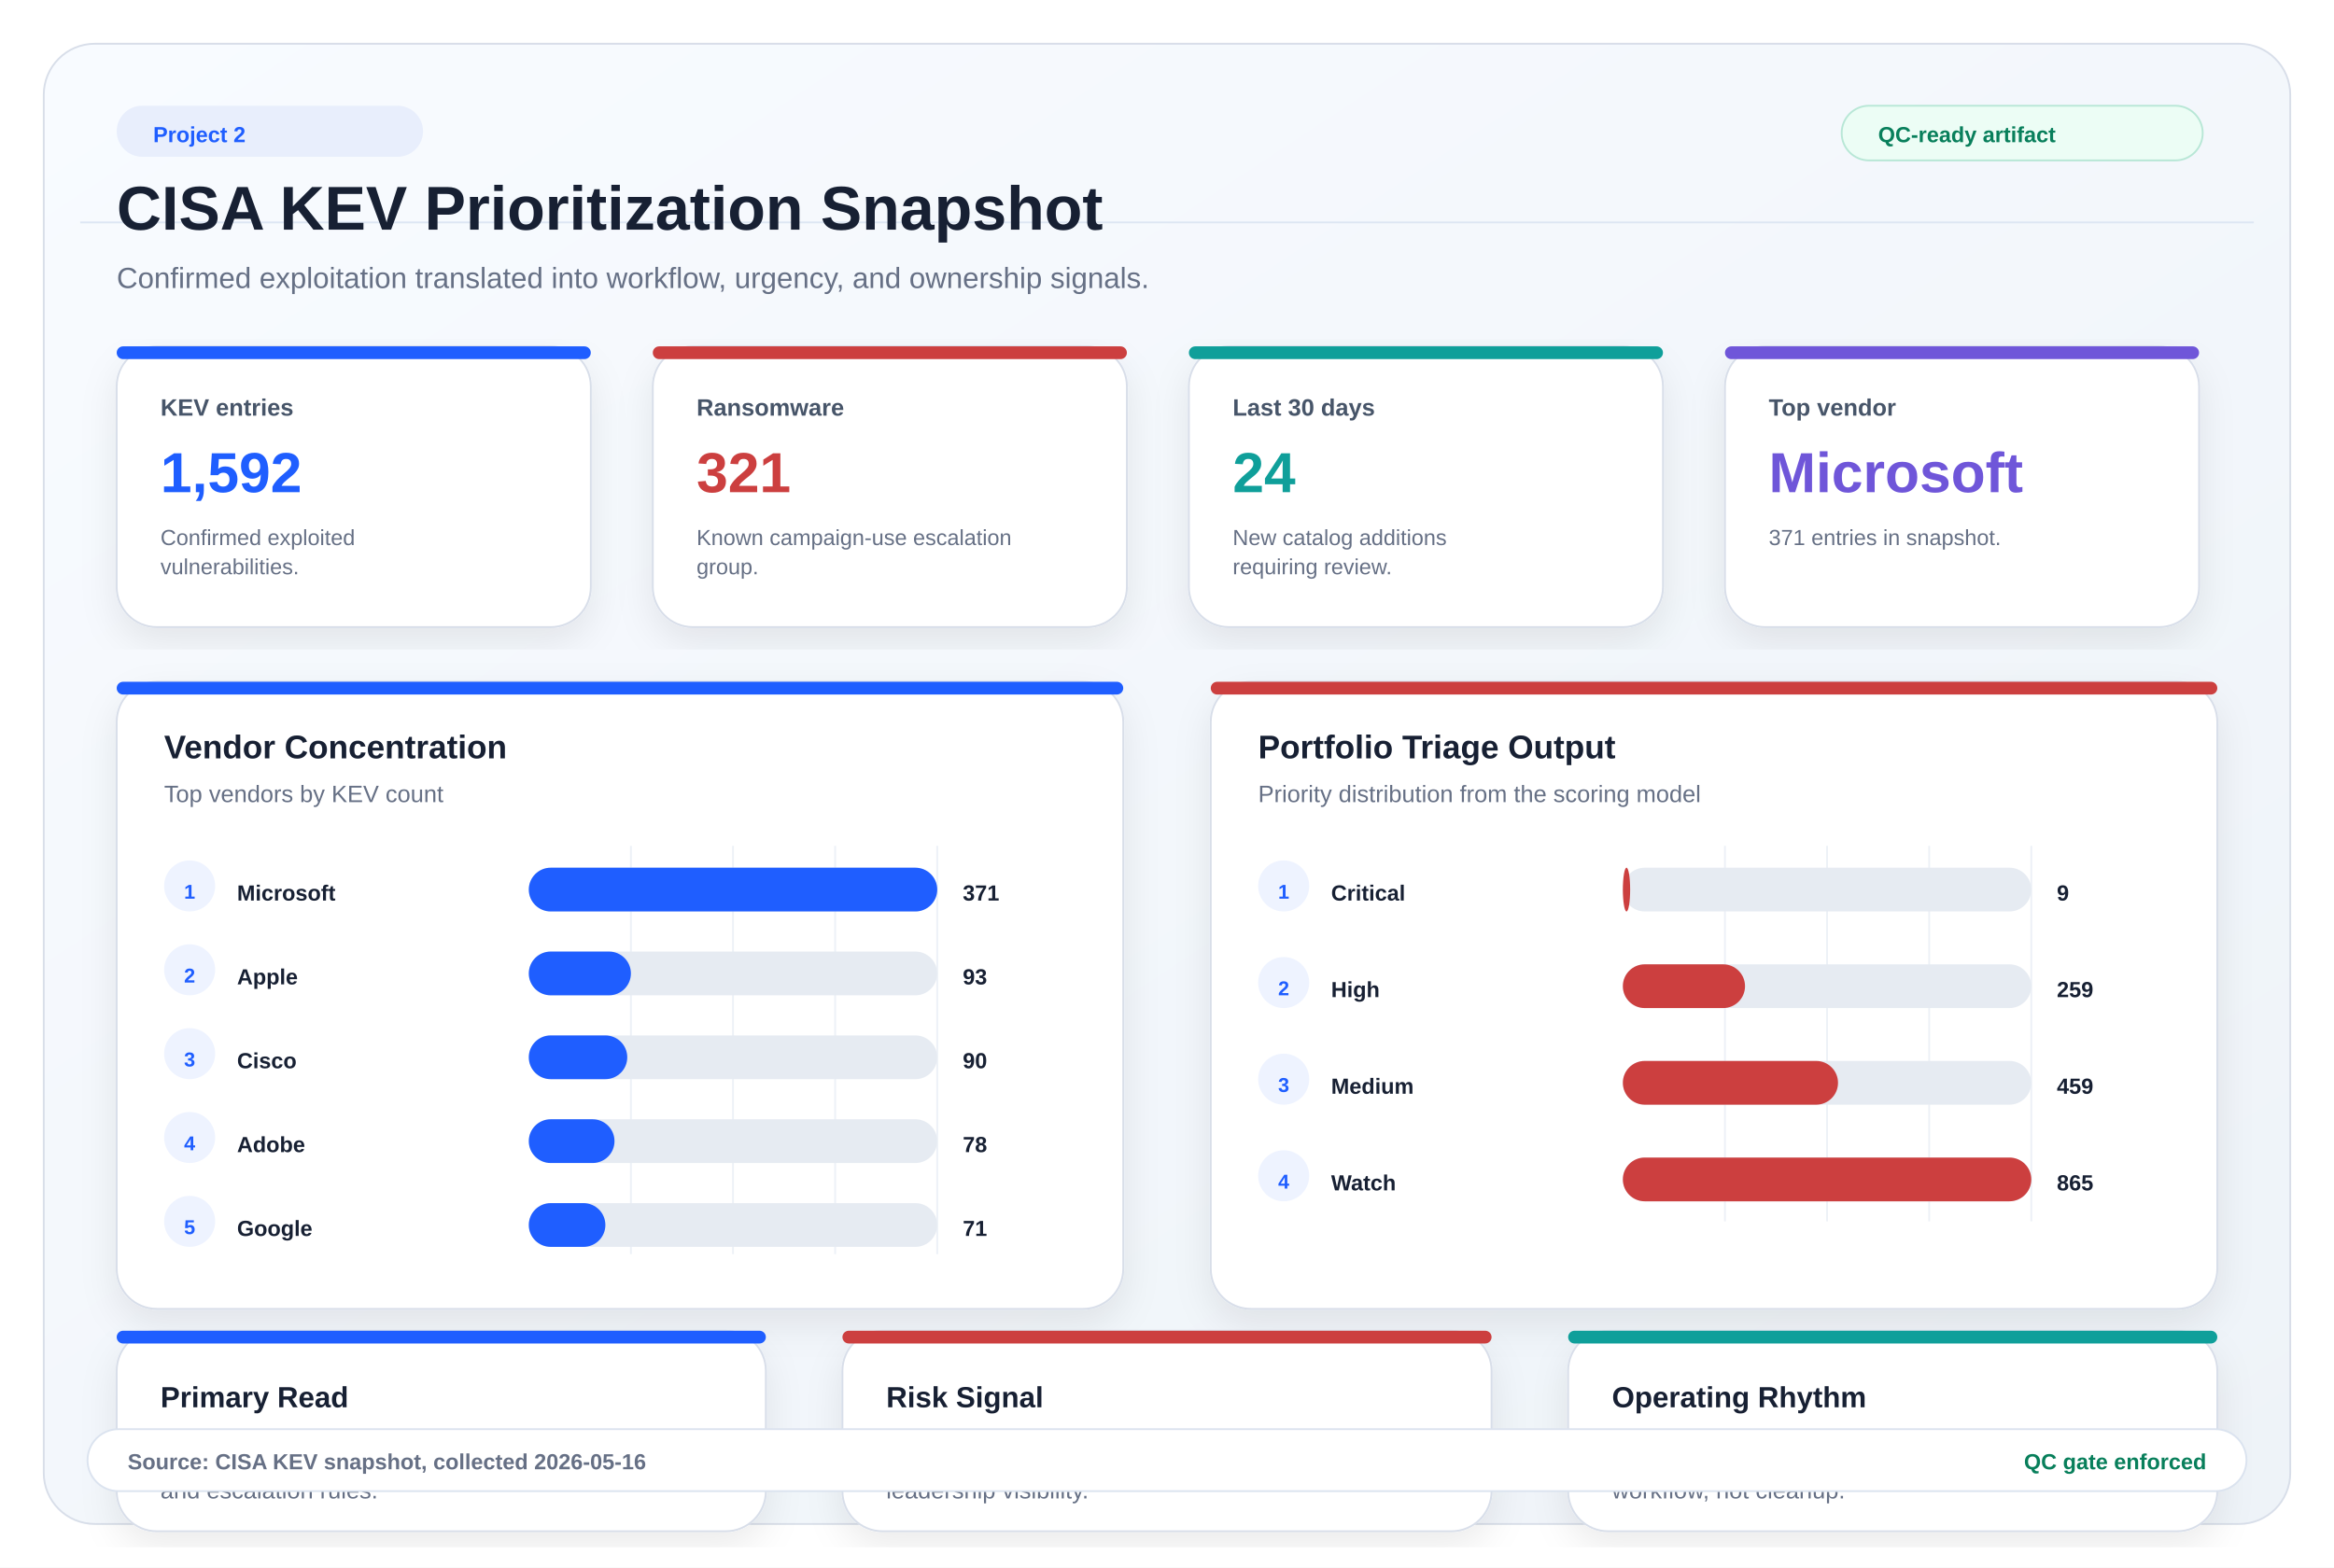
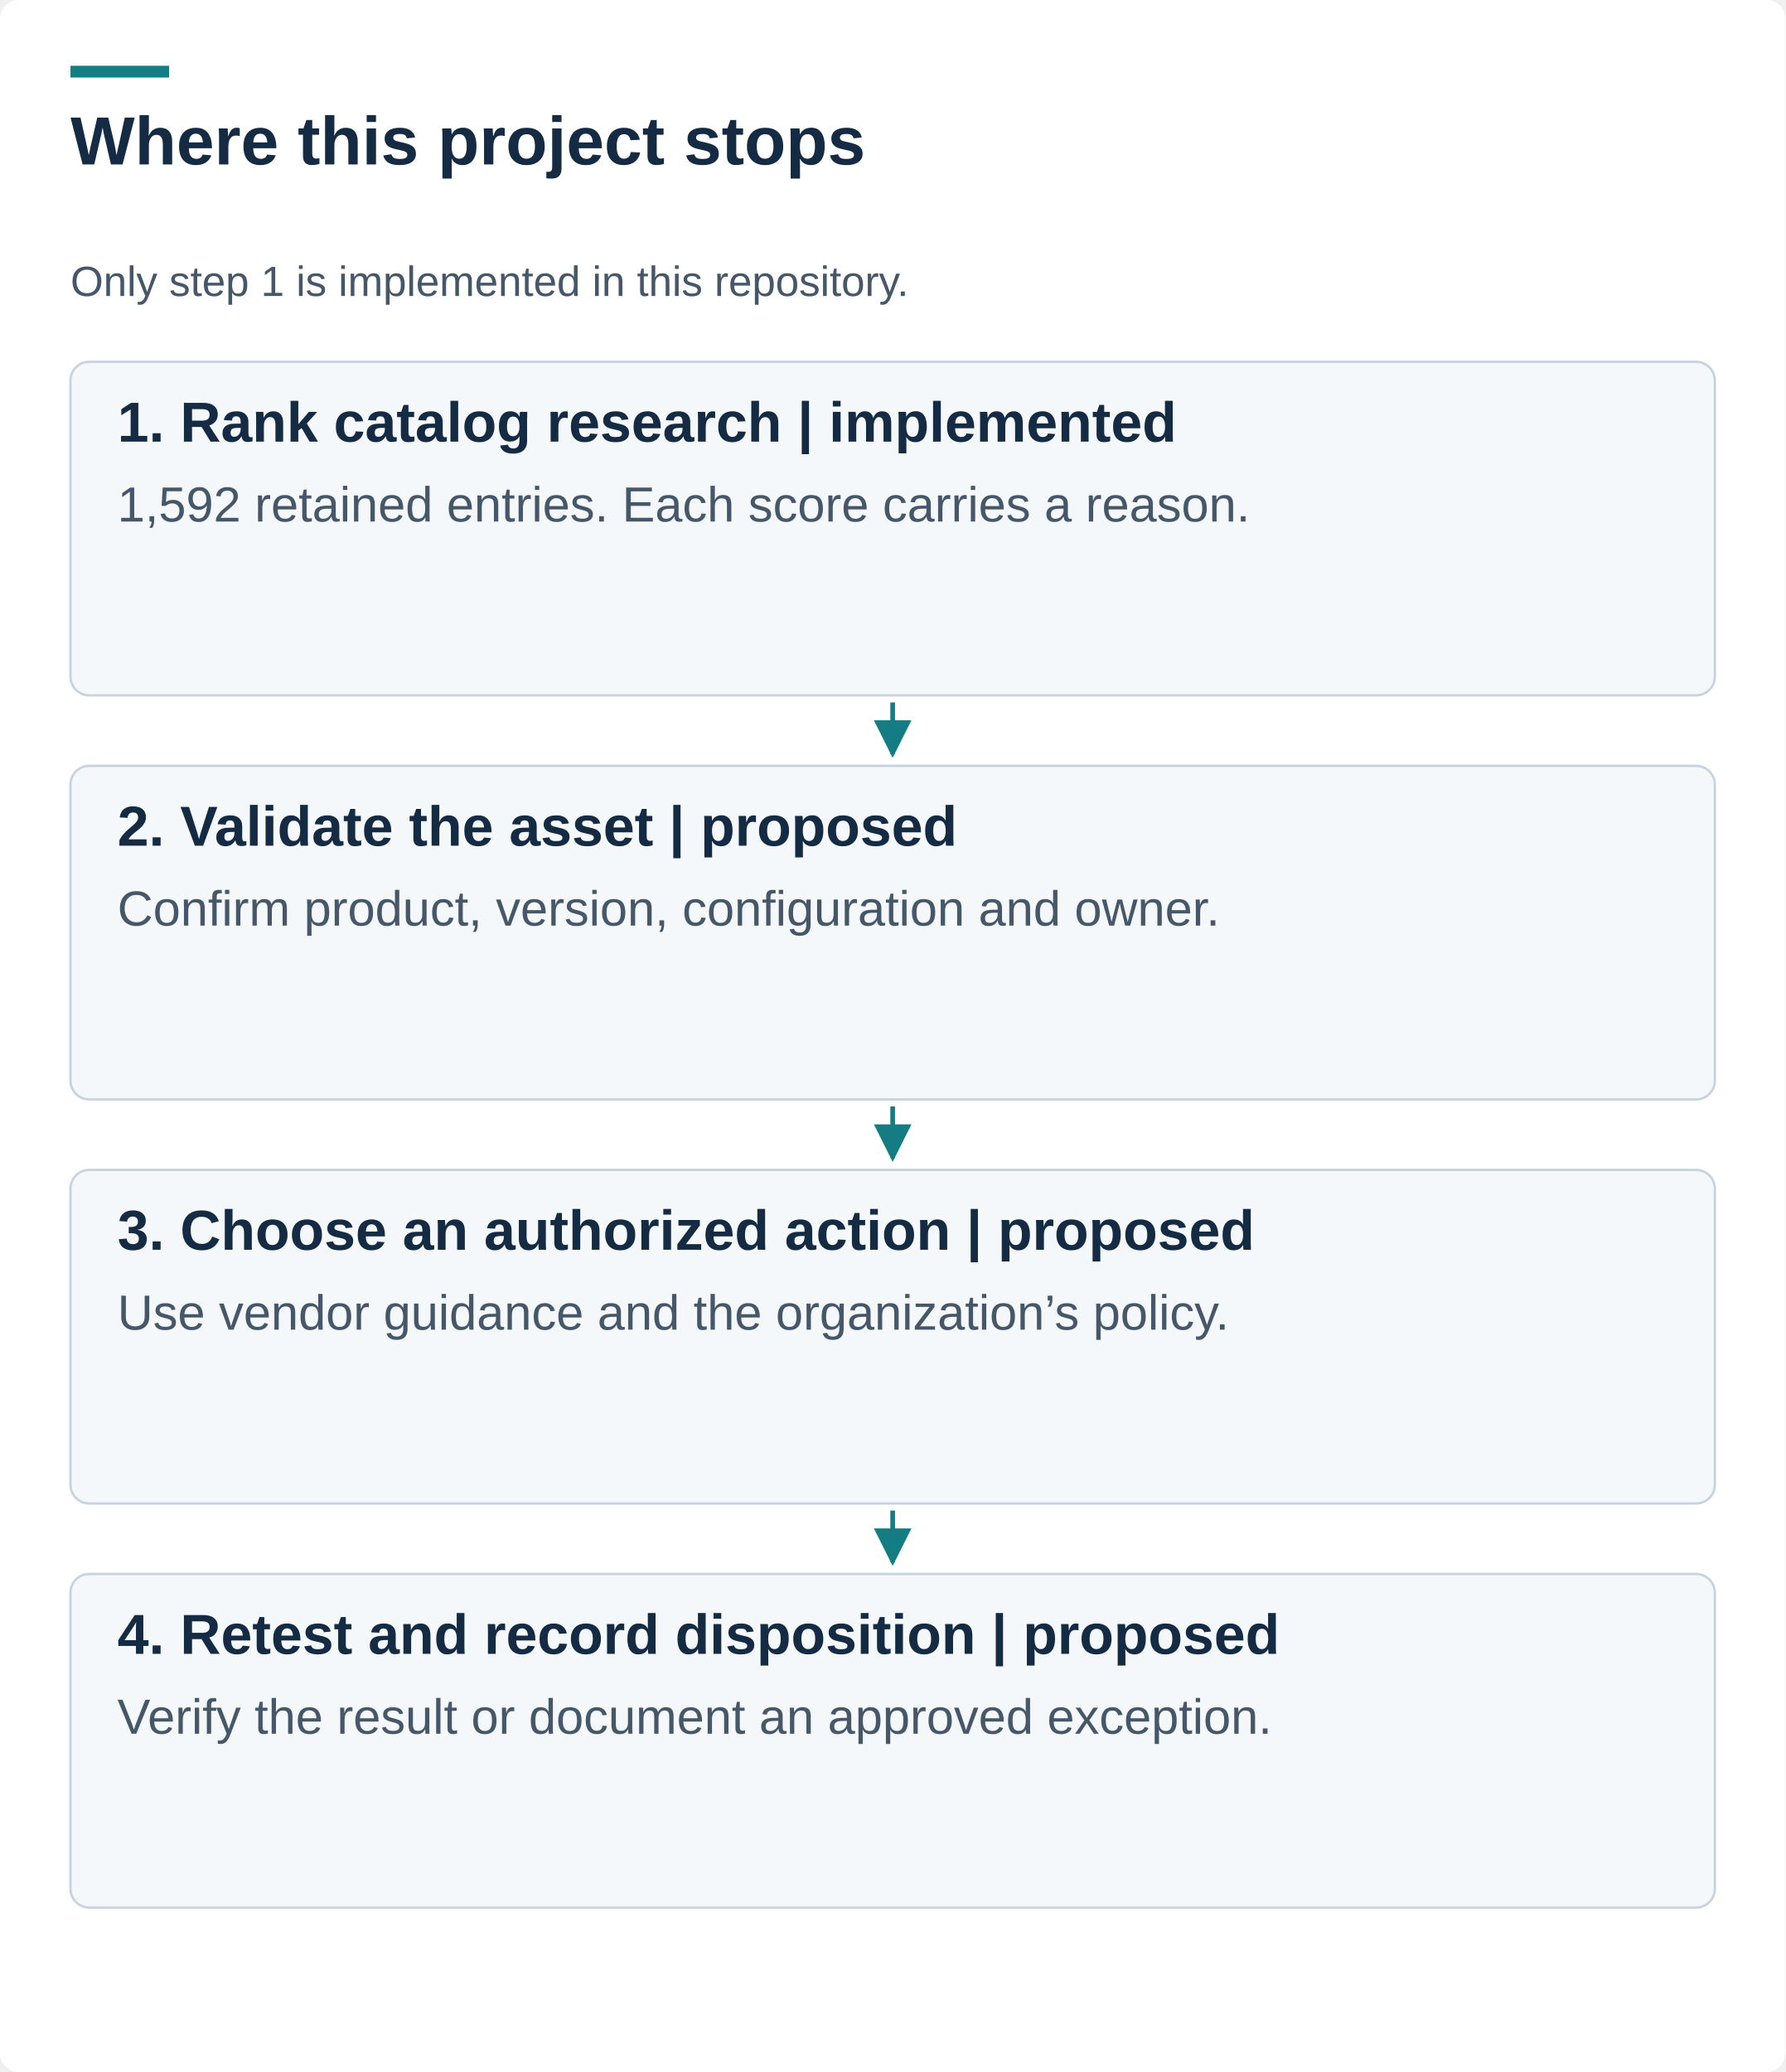
- <svg xmlns="http://www.w3.org/2000/svg" width="1280" height="860" viewBox="0 0 1280 860" role="img" aria-labelledby="title desc" data-qc-version="2" data-qc-polish="true">
+ <svg xmlns="http://www.w3.org/2000/svg" width="760" height="882" viewBox="0 0 760 882" role="img" aria-labelledby="title desc">
  <defs>
-     <linearGradient id="canvasGrad" x1="0" x2="1" y1="0" y2="1">
-       <stop offset="0%" stop-color="#f8fbff" />
-       <stop offset="100%" stop-color="#eef3f8" />
-     </linearGradient>
-     <filter id="cardShadow" x="-8%" y="-8%" width="116%" height="116%">
-       <feDropShadow dx="0" dy="8" stdDeviation="10" flood-color="#0f172a" flood-opacity="0.08" />
-     </filter>
-     <marker id="arrowHead" markerWidth="14" markerHeight="14" refX="12" refY="7" orient="auto" markerUnits="strokeWidth">
-       <path d="M2,2 L12,7 L2,12 Z" fill="#172033" />
+     <marker id="arrow" viewBox="0 0 10 10" refX="9" refY="5" markerWidth="8" markerHeight="8" orient="auto-start-reverse">
+       <path d="M 0 0 L 10 5 L 0 10 z" fill="#147d83" />
    </marker>
-     <style>
- .font { font-family: Segoe UI, Arial, Helvetica, sans-serif; }
- </style>
  </defs>
-   <rect width="100%" height="100%" fill="#ffffff" />
-   <rect data-qc-frame="true" x="24" y="24" width="1232" height="812" rx="28" fill="url(#canvasGrad)" stroke="#d8dee9" />
-   <path d="M44 122 H1236" stroke="#dde6f3" stroke-width="1" />
-   <rect x="64" y="58" width="168" height="28" rx="14" fill="#e8eefc" />
-   <text class="font" x="84" y="78" font-size="12" font-weight="700" fill="#1f5eff" text-anchor="start">Project 2</text>
-   <rect x="1010" y="58" width="198" height="30" rx="15" fill="#ecfdf5" stroke="#b8e7d6" />
-   <text class="font" x="1030" y="78" font-size="12" font-weight="700" fill="#087f5b" text-anchor="start">QC-ready artifact</text>
-   <text class="font" x="64" y="126" font-size="34" font-weight="800" fill="#172033" text-anchor="start">CISA KEV Prioritization Snapshot</text>
-   <text class="font" x="64" y="158" font-size="16" font-weight="400" fill="#667085" text-anchor="start">Confirmed exploitation translated into workflow, urgency, and ownership signals.</text>
-   <g data-qc-card="true">
-     <rect x="64" y="190" width="260" height="154" rx="22" fill="#ffffff" stroke="#d8dee9" filter="url(#cardShadow)" />
-     <rect x="64" y="190" width="260" height="7" rx="3.5" fill="#1f5eff" />
-     <text class="font" x="88" y="228" font-size="13" font-weight="700" fill="#475569" text-anchor="start">KEV entries</text>
-     <text class="font" x="88" y="270" font-size="31" font-weight="800" fill="#1f5eff" text-anchor="start">1,592</text>
-     <text class="font" x="88" y="299" font-size="12" font-weight="400" fill="#667085" text-anchor="start">Confirmed exploited</text>
-     <text class="font" x="88" y="315" font-size="12" font-weight="400" fill="#667085" text-anchor="start">vulnerabilities.</text>
-   </g>
-   <g data-qc-card="true">
-     <rect x="358" y="190" width="260" height="154" rx="22" fill="#ffffff" stroke="#d8dee9" filter="url(#cardShadow)" />
-     <rect x="358" y="190" width="260" height="7" rx="3.5" fill="#cc3f3f" />
-     <text class="font" x="382" y="228" font-size="13" font-weight="700" fill="#475569" text-anchor="start">Ransomware</text>
-     <text class="font" x="382" y="270" font-size="31" font-weight="800" fill="#cc3f3f" text-anchor="start">321</text>
-     <text class="font" x="382" y="299" font-size="12" font-weight="400" fill="#667085" text-anchor="start">Known campaign-use escalation</text>
-     <text class="font" x="382" y="315" font-size="12" font-weight="400" fill="#667085" text-anchor="start">group.</text>
-   </g>
-   <g data-qc-card="true">
-     <rect x="652" y="190" width="260" height="154" rx="22" fill="#ffffff" stroke="#d8dee9" filter="url(#cardShadow)" />
-     <rect x="652" y="190" width="260" height="7" rx="3.5" fill="#0f9f9a" />
-     <text class="font" x="676" y="228" font-size="13" font-weight="700" fill="#475569" text-anchor="start">Last 30 days</text>
-     <text class="font" x="676" y="270" font-size="31" font-weight="800" fill="#0f9f9a" text-anchor="start">24</text>
-     <text class="font" x="676" y="299" font-size="12" font-weight="400" fill="#667085" text-anchor="start">New catalog additions</text>
-     <text class="font" x="676" y="315" font-size="12" font-weight="400" fill="#667085" text-anchor="start">requiring review.</text>
-   </g>
-   <g data-qc-card="true">
-     <rect x="946" y="190" width="260" height="154" rx="22" fill="#ffffff" stroke="#d8dee9" filter="url(#cardShadow)" />
-     <rect x="946" y="190" width="260" height="7" rx="3.5" fill="#6f56d9" />
-     <text class="font" x="970" y="228" font-size="13" font-weight="700" fill="#475569" text-anchor="start">Top vendor</text>
-     <text class="font" x="970" y="270" font-size="31" font-weight="800" fill="#6f56d9" text-anchor="start">Microsoft</text>
-     <text class="font" x="970" y="299" font-size="12" font-weight="400" fill="#667085" text-anchor="start">371 entries in snapshot.</text>
-   </g>
-   <g data-qc-card="true">
-     <rect x="64" y="374" width="552" height="344" rx="22" fill="#ffffff" stroke="#d8dee9" filter="url(#cardShadow)" />
-     <rect x="64" y="374" width="552" height="7" rx="3.5" fill="#1f5eff" />
-     <text class="font" x="90" y="416" font-size="18" font-weight="800" fill="#172033" text-anchor="start">Vendor Concentration</text>
-     <text class="font" x="90" y="440" font-size="13" font-weight="400" fill="#667085" text-anchor="start">Top vendors by KEV count</text>
-     <line x1="346" y1="464" x2="346" y2="688" stroke="#edf1f7" stroke-width="1" />
-     <line x1="402" y1="464" x2="402" y2="688" stroke="#edf1f7" stroke-width="1" />
-     <line x1="458" y1="464" x2="458" y2="688" stroke="#edf1f7" stroke-width="1" />
-     <line x1="514" y1="464" x2="514" y2="688" stroke="#edf1f7" stroke-width="1" />
-     <rect x="90" y="472" width="28" height="28" rx="14" fill="#eef3ff" />
-     <text class="font" x="104" y="493" font-size="11" font-weight="800" fill="#1f5eff" text-anchor="middle">1</text>
-     <text class="font" x="130" y="494" font-size="12" font-weight="600" fill="#172033" text-anchor="start">Microsoft</text>
-     <rect x="290" y="476" width="224" height="24" rx="12" fill="#e6ebf2" />
-     <rect x="290" y="476" width="224" height="24" rx="12" fill="#1f5eff" />
-     <text class="font" x="528" y="494" font-size="12" font-weight="800" fill="#172033" text-anchor="start">371</text>
-     <rect x="90" y="518" width="28" height="28" rx="14" fill="#eef3ff" />
-     <text class="font" x="104" y="539" font-size="11" font-weight="800" fill="#1f5eff" text-anchor="middle">2</text>
-     <text class="font" x="130" y="540" font-size="12" font-weight="600" fill="#172033" text-anchor="start">Apple</text>
-     <rect x="290" y="522" width="224" height="24" rx="12" fill="#e6ebf2" />
-     <rect x="290" y="522" width="56" height="24" rx="12" fill="#1f5eff" />
-     <text class="font" x="528" y="540" font-size="12" font-weight="800" fill="#172033" text-anchor="start">93</text>
-     <rect x="90" y="564" width="28" height="28" rx="14" fill="#eef3ff" />
-     <text class="font" x="104" y="585" font-size="11" font-weight="800" fill="#1f5eff" text-anchor="middle">3</text>
-     <text class="font" x="130" y="586" font-size="12" font-weight="600" fill="#172033" text-anchor="start">Cisco</text>
-     <rect x="290" y="568" width="224" height="24" rx="12" fill="#e6ebf2" />
-     <rect x="290" y="568" width="54" height="24" rx="12" fill="#1f5eff" />
-     <text class="font" x="528" y="586" font-size="12" font-weight="800" fill="#172033" text-anchor="start">90</text>
-     <rect x="90" y="610" width="28" height="28" rx="14" fill="#eef3ff" />
-     <text class="font" x="104" y="631" font-size="11" font-weight="800" fill="#1f5eff" text-anchor="middle">4</text>
-     <text class="font" x="130" y="632" font-size="12" font-weight="600" fill="#172033" text-anchor="start">Adobe</text>
-     <rect x="290" y="614" width="224" height="24" rx="12" fill="#e6ebf2" />
-     <rect x="290" y="614" width="47" height="24" rx="12" fill="#1f5eff" />
-     <text class="font" x="528" y="632" font-size="12" font-weight="800" fill="#172033" text-anchor="start">78</text>
-     <rect x="90" y="656" width="28" height="28" rx="14" fill="#eef3ff" />
-     <text class="font" x="104" y="677" font-size="11" font-weight="800" fill="#1f5eff" text-anchor="middle">5</text>
-     <text class="font" x="130" y="678" font-size="12" font-weight="600" fill="#172033" text-anchor="start">Google</text>
-     <rect x="290" y="660" width="224" height="24" rx="12" fill="#e6ebf2" />
-     <rect x="290" y="660" width="42" height="24" rx="12" fill="#1f5eff" />
-     <text class="font" x="528" y="678" font-size="12" font-weight="800" fill="#172033" text-anchor="start">71</text>
-   </g>
-   <g data-qc-card="true">
-     <rect x="664" y="374" width="552" height="344" rx="22" fill="#ffffff" stroke="#d8dee9" filter="url(#cardShadow)" />
-     <rect x="664" y="374" width="552" height="7" rx="3.5" fill="#cc3f3f" />
-     <text class="font" x="690" y="416" font-size="18" font-weight="800" fill="#172033" text-anchor="start">Portfolio Triage Output</text>
-     <text class="font" x="690" y="440" font-size="13" font-weight="400" fill="#667085" text-anchor="start">Priority distribution from the scoring model</text>
-     <line x1="946" y1="464" x2="946" y2="670" stroke="#edf1f7" stroke-width="1" />
-     <line x1="1002" y1="464" x2="1002" y2="670" stroke="#edf1f7" stroke-width="1" />
-     <line x1="1058" y1="464" x2="1058" y2="670" stroke="#edf1f7" stroke-width="1" />
-     <line x1="1114" y1="464" x2="1114" y2="670" stroke="#edf1f7" stroke-width="1" />
-     <rect x="690" y="472" width="28" height="28" rx="14" fill="#eef3ff" />
-     <text class="font" x="704" y="493" font-size="11" font-weight="800" fill="#1f5eff" text-anchor="middle">1</text>
-     <text class="font" x="730" y="494" font-size="12" font-weight="600" fill="#172033" text-anchor="start">Critical</text>
-     <rect x="890" y="476" width="224" height="24" rx="12" fill="#e6ebf2" />
-     <rect x="890" y="476" width="4" height="24" rx="12" fill="#cc3f3f" />
-     <text class="font" x="1128" y="494" font-size="12" font-weight="800" fill="#172033" text-anchor="start">9</text>
-     <rect x="690" y="525" width="28" height="28" rx="14" fill="#eef3ff" />
-     <text class="font" x="704" y="546" font-size="11" font-weight="800" fill="#1f5eff" text-anchor="middle">2</text>
-     <text class="font" x="730" y="547" font-size="12" font-weight="600" fill="#172033" text-anchor="start">High</text>
-     <rect x="890" y="529" width="224" height="24" rx="12" fill="#e6ebf2" />
-     <rect x="890" y="529" width="67" height="24" rx="12" fill="#cc3f3f" />
-     <text class="font" x="1128" y="547" font-size="12" font-weight="800" fill="#172033" text-anchor="start">259</text>
-     <rect x="690" y="578" width="28" height="28" rx="14" fill="#eef3ff" />
-     <text class="font" x="704" y="599" font-size="11" font-weight="800" fill="#1f5eff" text-anchor="middle">3</text>
-     <text class="font" x="730" y="600" font-size="12" font-weight="600" fill="#172033" text-anchor="start">Medium</text>
-     <rect x="890" y="582" width="224" height="24" rx="12" fill="#e6ebf2" />
-     <rect x="890" y="582" width="118" height="24" rx="12" fill="#cc3f3f" />
-     <text class="font" x="1128" y="600" font-size="12" font-weight="800" fill="#172033" text-anchor="start">459</text>
-     <rect x="690" y="631" width="28" height="28" rx="14" fill="#eef3ff" />
-     <text class="font" x="704" y="652" font-size="11" font-weight="800" fill="#1f5eff" text-anchor="middle">4</text>
-     <text class="font" x="730" y="653" font-size="12" font-weight="600" fill="#172033" text-anchor="start">Watch</text>
-     <rect x="890" y="635" width="224" height="24" rx="12" fill="#e6ebf2" />
-     <rect x="890" y="635" width="224" height="24" rx="12" fill="#cc3f3f" />
-     <text class="font" x="1128" y="653" font-size="12" font-weight="800" fill="#172033" text-anchor="start">865</text>
-   </g>
-   <g data-qc-card="true">
-     <rect x="64" y="730" width="356" height="110" rx="22" fill="#ffffff" stroke="#d8dee9" filter="url(#cardShadow)" />
-     <rect x="64" y="730" width="356" height="7" rx="3.5" fill="#1f5eff" />
-     <text class="font" x="88" y="772" font-size="16" font-weight="800" fill="#172033" text-anchor="start">Primary Read</text>
-     <text class="font" x="88" y="802" font-size="13" font-weight="400" fill="#667085" text-anchor="start">KEV still needs sequencing, ownership,</text>
-     <text class="font" x="88" y="822" font-size="13" font-weight="400" fill="#667085" text-anchor="start">and escalation rules.</text>
-   </g>
-   <g data-qc-card="true">
-     <rect x="462" y="730" width="356" height="110" rx="22" fill="#ffffff" stroke="#d8dee9" filter="url(#cardShadow)" />
-     <rect x="462" y="730" width="356" height="7" rx="3.5" fill="#cc3f3f" />
-     <text class="font" x="486" y="772" font-size="16" font-weight="800" fill="#172033" text-anchor="start">Risk Signal</text>
-     <text class="font" x="486" y="802" font-size="13" font-weight="400" fill="#667085" text-anchor="start">Ransomware linkage raises urgency and</text>
-     <text class="font" x="486" y="822" font-size="13" font-weight="400" fill="#667085" text-anchor="start">leadership visibility.</text>
-   </g>
-   <g data-qc-card="true">
-     <rect x="860" y="730" width="356" height="110" rx="22" fill="#ffffff" stroke="#d8dee9" filter="url(#cardShadow)" />
-     <rect x="860" y="730" width="356" height="7" rx="3.5" fill="#0f9f9a" />
-     <text class="font" x="884" y="772" font-size="16" font-weight="800" fill="#172033" text-anchor="start">Operating Rhythm</text>
-     <text class="font" x="884" y="802" font-size="13" font-weight="400" fill="#667085" text-anchor="start">New entries make this a recurring</text>
-     <text class="font" x="884" y="822" font-size="13" font-weight="400" fill="#667085" text-anchor="start">workflow, not cleanup.</text>
-   </g>
-   <g data-qc-footer="true">
-     <rect x="48" y="784" width="1184" height="34" rx="17" fill="#ffffff" stroke="#dbe3ef" />
-     <text class="font" x="70" y="806" font-size="12" font-weight="600" fill="#667085" text-anchor="start">Source: CISA KEV snapshot, collected 2026-05-16</text>
-     <text class="font" x="1210" y="806" font-size="12" font-weight="700" fill="#087f5b" text-anchor="end">QC gate enforced</text>
+   <rect width="760" height="100%" rx="8" fill="#ffffff" />
+   <g font-family="Arial, Helvetica, sans-serif">
+     <rect x="30" y="28" width="42" height="5" fill="#147d83" />
+     <text x="30" y="70" font-size="29" font-weight="700" fill="#142b43">Where this project stops</text>
+     <text x="30" y="126" font-size="18" font-weight="400" fill="#46576a">Only step 1 is implemented in this repository.</text>
+     <rect x="30" y="154" width="700" height="142" rx="8" fill="#f4f8fa" stroke="#c7d3df" />
+     <text x="50" y="188" font-size="24" font-weight="700" fill="#142b43">1. Rank catalog research | implemented</text>
+     <text x="50" y="222" font-size="21" font-weight="400" fill="#46576a">1,592 retained entries. Each score carries a reason.</text>
+     <path d="M 380 299 V 321" stroke="#147d83" stroke-width="2" fill="none" marker-end="url(#arrow)" />
+     <rect x="30" y="326" width="700" height="142" rx="8" fill="#f4f8fa" stroke="#c7d3df" />
+     <text x="50" y="360" font-size="24" font-weight="700" fill="#142b43">2. Validate the asset | proposed</text>
+     <text x="50" y="394" font-size="21" font-weight="400" fill="#46576a">Confirm product, version, configuration and owner.</text>
+     <path d="M 380 471 V 493" stroke="#147d83" stroke-width="2" fill="none" marker-end="url(#arrow)" />
+     <rect x="30" y="498" width="700" height="142" rx="8" fill="#f4f8fa" stroke="#c7d3df" />
+     <text x="50" y="532" font-size="24" font-weight="700" fill="#142b43">3. Choose an authorized action | proposed</text>
+     <text x="50" y="566" font-size="21" font-weight="400" fill="#46576a">Use vendor guidance and the organization’s policy.</text>
+     <path d="M 380 643 V 665" stroke="#147d83" stroke-width="2" fill="none" marker-end="url(#arrow)" />
+     <rect x="30" y="670" width="700" height="142" rx="8" fill="#f4f8fa" stroke="#c7d3df" />
+     <text x="50" y="704" font-size="24" font-weight="700" fill="#142b43">4. Retest and record disposition | proposed</text>
+     <text x="50" y="738" font-size="21" font-weight="400" fill="#46576a">Verify the result or document an approved exception.</text>
  </g>
</svg>
